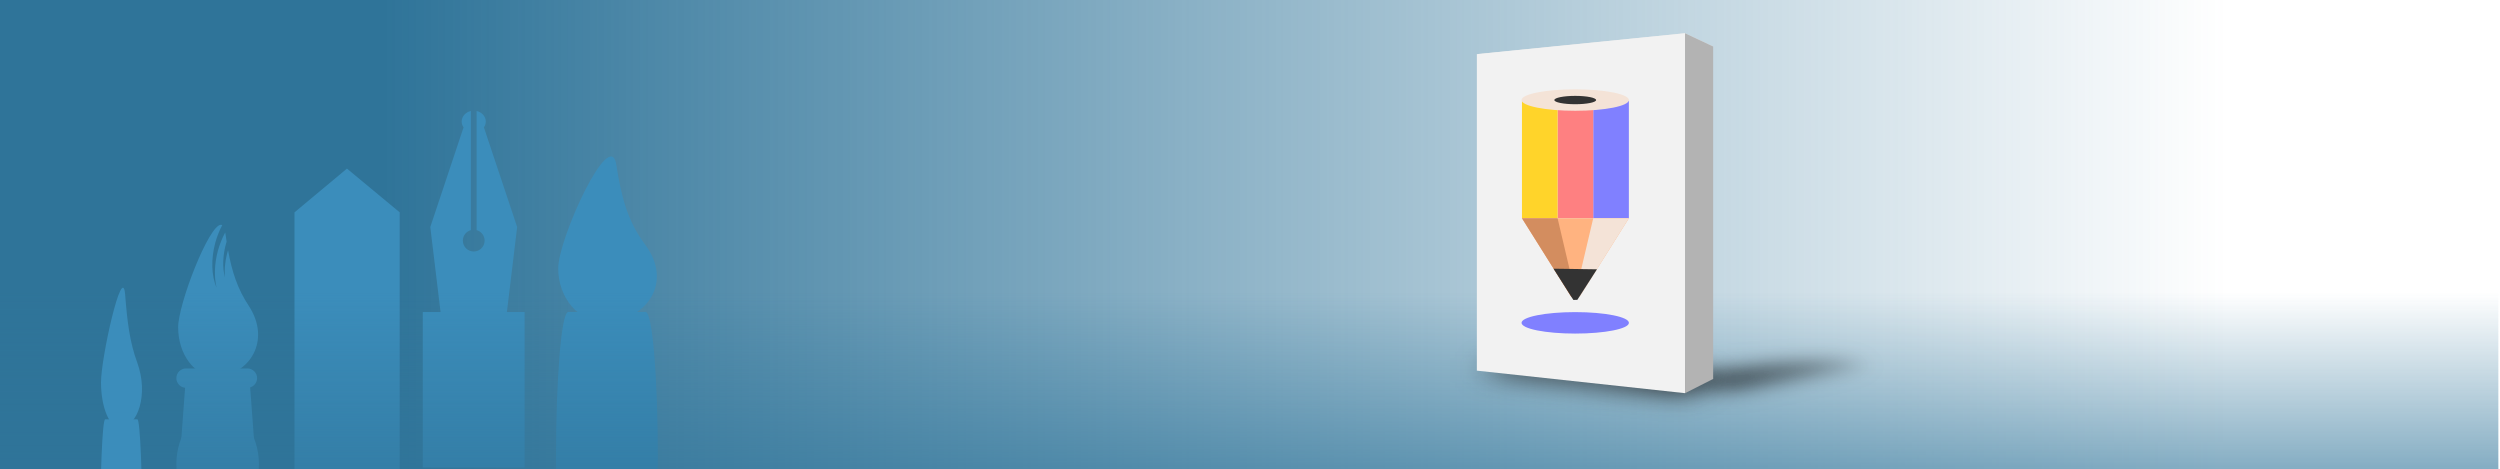
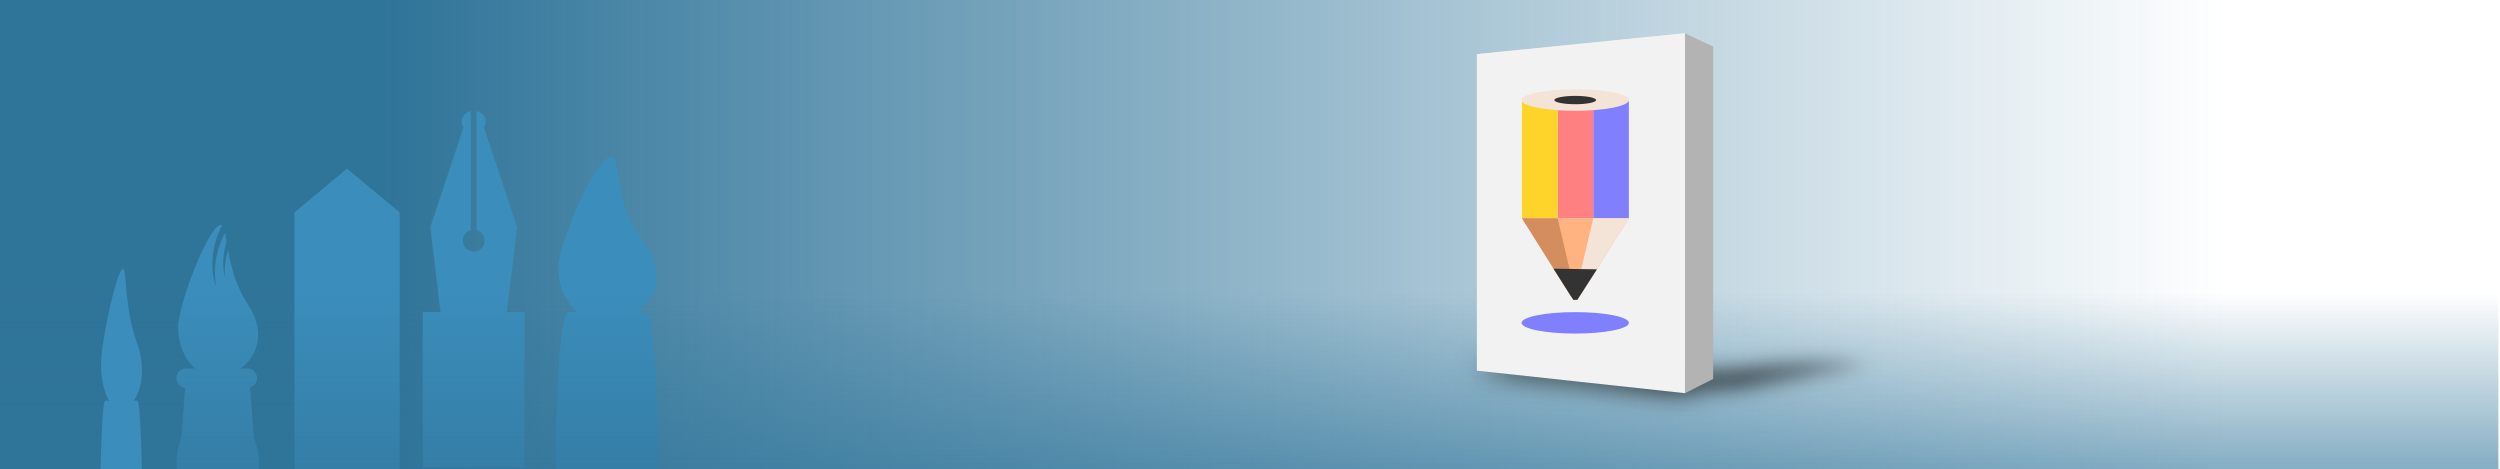
<svg xmlns="http://www.w3.org/2000/svg" xmlns:xlink="http://www.w3.org/1999/xlink" width="1600" height="300" viewBox="0 0 423.333 79.375" version="1.1" id="svg5">
  <defs id="defs2">
    <linearGradient id="linearGradient79814">
      <stop style="stop-color:#2f7499;stop-opacity:1;" offset="0" id="stop79810" />
      <stop style="stop-color:#2f7499;stop-opacity:0;" offset="1" id="stop79812" />
    </linearGradient>
    <linearGradient id="linearGradient15092">
      <stop style="stop-color:#ffffff;stop-opacity:1;" offset="0" id="stop15088" />
      <stop style="stop-color:#ffffff;stop-opacity:0;" offset="1" id="stop15090" />
    </linearGradient>
    <linearGradient id="linearGradient27426">
      <stop style="stop-color:#ffffff;stop-opacity:1;" offset="0" id="stop27422" />
      <stop style="stop-color:#ffffff;stop-opacity:0;" offset="1" id="stop27424" />
    </linearGradient>
    <filter style="color-interpolation-filters:sRGB" id="filter14496" x="-0.113" y="-0.697" width="1.226" height="2.394">
      <feGaussianBlur stdDeviation="6.834" result="blur" id="feGaussianBlur14488" />
      <feComposite in="SourceGraphic" in2="blur" operator="atop" result="composite1" id="feComposite14490" />
      <feComposite in2="composite1" operator="in" result="composite2" id="feComposite14492" />
      <feComposite in2="composite2" operator="in" result="composite3" id="feComposite14494" />
    </filter>
    <filter style="color-interpolation-filters:sRGB" id="filter15967" x="-0.157" y="-0.922" width="1.313" height="2.844">
      <feGaussianBlur stdDeviation="1.088 0.841" result="blur" id="feGaussianBlur15965" />
    </filter>
    <filter style="color-interpolation-filters:sRGB" id="filter53613" x="-0.113" y="-0.697" width="1.226" height="2.394">
      <feGaussianBlur stdDeviation="6.834" result="blur" id="feGaussianBlur53605" />
      <feComposite in="SourceGraphic" in2="blur" operator="atop" result="composite1" id="feComposite53607" />
      <feComposite in2="composite1" operator="in" result="composite2" id="feComposite53609" />
      <feComposite in2="composite2" operator="in" result="composite3" id="feComposite53611" />
    </filter>
    <filter style="color-interpolation-filters:sRGB" id="filter26488" x="-0.112" y="-0.691" width="1.223" height="2.381">
      <feGaussianBlur stdDeviation="6.772" result="blur" id="feGaussianBlur26480" />
      <feComposite in="SourceGraphic" in2="blur" operator="atop" result="composite1" id="feComposite26482" />
      <feComposite in2="composite1" operator="in" result="composite2" id="feComposite26484" />
      <feComposite in2="composite2" operator="in" result="composite3" id="feComposite26486" />
    </filter>
    <filter style="color-interpolation-filters:sRGB" id="filter9637" x="-0.02" y="-0.053" width="1.041" height="1.106">
      <feGaussianBlur stdDeviation="2.007 1.761" result="blur" id="feGaussianBlur9635" />
    </filter>
    <linearGradient xlink:href="#linearGradient15092" id="linearGradient45560" gradientUnits="userSpaceOnUse" gradientTransform="matrix(0.2467527,0,0,0.2467527,-325.1506,-100.2539)" x1="56.671" y1="131.591" x2="56.671" y2="224.947" />
    <linearGradient xlink:href="#linearGradient79814" id="linearGradient79816" x1="65.008" y1="48.553" x2="376.985" y2="48.553" gradientUnits="userSpaceOnUse" gradientTransform="matrix(1,0,0,1.01972,0,0.03070412)" />
    <linearGradient xlink:href="#linearGradient79814" id="linearGradient11094" gradientUnits="userSpaceOnUse" x1="376.985" y1="98.137" x2="376.985" y2="48.553" gradientTransform="matrix(1,0,0,1.01972,0,0.03070412)" />
  </defs>
  <g id="layer1">
    <path id="rect63270" style="fill:url(#linearGradient79816);fill-opacity:1;stroke-width:3.001;paint-order:stroke fill markers;stop-color:#000000" d="M -0.904,-1.557 V 80.202 H 423.055 V -1.557 Z" />
    <rect style="fill:none;fill-rule:evenodd" id="rect120773" width="405.315" height="405.315" x="8352.852" y="10525.058" transform="matrix(0.2645833,0,0,0.2645833,-1978.01,-2769.301)" />
    <rect style="fill:none;fill-rule:evenodd;stroke:none;stroke-width:0.265" id="rect45548" width="190.849" height="74.617" x="-0.904" y="2.42" />
    <rect style="fill:#3b8dbb;fill-opacity:1;stroke-width:1.533;paint-order:stroke fill markers;stop-color:#000000" id="rect65141" width="17.246" height="26.335" x="71.595" y="52.837" />
    <path id="rect65279" style="fill:#3b8dbb;stroke-width:6.473;paint-order:stroke fill markers;stop-color:#000000;fill-opacity:1" d="M 301.344 71.041 A 7.717 6.985 0 0 0 295.469 77.762 A 7.717 6.985 0 0 0 296.682 81.512 L 275.395 145.277 L 282.25 202.125 L 303.186 202.125 L 324.123 202.125 L 330.979 145.277 L 309.691 81.512 A 7.717 6.985 0 0 0 310.904 77.762 A 7.717 6.985 0 0 0 305.027 71.041 L 305.027 147.281 A 6.968 6.968 0 0 1 310.154 154 A 6.968 6.968 0 0 1 303.186 160.967 A 6.968 6.968 0 0 1 296.219 154 A 6.968 6.968 0 0 1 301.344 147.285 L 301.344 71.041 z " transform="scale(0.2645833)" />
    <path id="rect67850" style="fill:#3b8dbb;stroke-width:4.057;paint-order:stroke fill markers;stop-color:#000000;fill-opacity:1" d="M 388.436 199.697 L 363.582 203.629 L 356.488 299.232 L 388.436 299.232 L 420.383 299.232 L 413.289 203.629 L 388.436 199.697 z " transform="scale(0.2645833)" />
    <path id="path67874" style="fill:#3b8dbb;fill-opacity:1;stroke-width:1.881;paint-order:stroke fill markers;stop-color:#000000" d="m 102.345,54.548 c -4.32,-2e-6 -7.821,-4.075 -7.821,-9.102 0,-5.027 8.75,-24.121 9.827,-17.613 0.86,5.449 1.87,9.583 4.949,13.664 4.692,6.357 0.21,12.794 -6.955,13.05 z" />
    <path id="rect68172" style="fill:#3b8dbb;stroke-width:4.482;paint-order:stroke fill markers;stop-color:#000000;fill-opacity:1" d="m 96.218,52.837 h 13.11 c 1.146,0 2.068,11.063 2.068,24.805 0,13.742 -0.922,24.805 -2.068,24.805 H 96.218 c -1.146,0 -2.068,-11.063 -2.068,-24.805 0,-13.742 0.922,-24.805 2.068,-24.805 z" />
    <path id="rect67850-1" style="fill:#3b8dbb;fill-opacity:1;stroke-width:0.87;paint-order:stroke fill markers;stop-color:#000000" d="m 36.853,62.391 -5.33,0.843 -1.521,20.502 h 6.851 6.851 l -1.521,-20.502 z" />
    <path id="path67874-3" style="fill:#3b8dbb;fill-opacity:1;stroke-width:1.621;paint-order:stroke fill markers;stop-color:#000000" d="m 37.431,38.062 c -2.027,-0.072 -7.265,13.412 -7.265,17.372 0,4.608 2.838,8.344 6.339,8.344 5.807,-0.235 9.441,-6.136 5.637,-11.964 -1.957,-2.934 -2.882,-5.9 -3.526,-9.451 a 5.719,9.253 22.602 0 0 -0.519,4.647 5.719,9.253 22.602 0 1 0.273,-6.101 c -0.079,-0.504 -0.155,-1.02 -0.23,-1.55 a 5.719,9.253 15 0 0 -1.253,3.143 5.719,9.253 15 0 0 -0.215,6.215 5.719,9.253 15 0 1 -0.227,-7.583 5.719,9.253 15 0 1 1.188,-3.01 c -0.064,-0.038 -0.131,-0.058 -0.203,-0.06 z" />
    <rect style="fill:#3b8dbb;fill-opacity:1;stroke-width:1.026;paint-order:stroke fill markers;stop-color:#000000" id="rect68172-0" width="13.669" height="3.278" x="29.864" y="62.391" ry="1.639" />
    <rect style="fill:#3b8dbb;fill-opacity:1;stroke-width:2.477;paint-order:stroke fill markers;stop-color:#000000" id="rect70565-1" width="13.978" height="18.685" x="29.864" y="69.278" ry="9.342" />
    <path id="path891" style="fill:#3b8dbb;fill-opacity:1;stroke-width:2.972;paint-order:stroke fill markers;stop-color:#000000" d="M 49.871,80.208 V 35.957 l 8.88,-7.408 8.93,7.408 v 44.251 z" />
    <path id="path11073" style="fill:url(#linearGradient11094);fill-opacity:1;stroke-width:3.001;paint-order:stroke fill markers;stop-color:#000000" d="M -0.904,-1.557 V 80.202 H 423.055 V -1.557 Z" />
    <rect style="fill:none;fill-rule:evenodd;stroke-width:0.247" id="rect45504" width="49.447" height="49.447" x="275.82" y="17.133" />
    <path style="opacity:0.736;mix-blend-mode:darken;fill:#000000;stroke:none;stroke-width:0.626px;stroke-linecap:butt;stroke-linejoin:miter;stroke-opacity:1;filter:url(#filter26488)" d="m 47.443,222.073 -66.475,-14.551 c 0,0 -1.035,-7.628 23.42,-8.85 24.455,-1.223 75.952,6.347 75.952,6.347 l 46.066,9.178 z" id="path45506" transform="matrix(-0.3940137,0,0,0.3940137,312.1061,-18.97874)" />
    <g id="g45516" transform="matrix(-1.896078,0,0,2.057796,313.497,-63.26916)" style="stroke-width:0.472">
      <path d="m -3.414,189.759 1.985,0.928 14.686,-1.465 -2.759,-0.725 z" style="font-variation-settings:'wght' 900;fill:#1a1a1a;fill-opacity:1;fill-rule:evenodd;stroke:none;stroke-width:9.324;stroke-linecap:round;stroke-linejoin:round;filter:url(#filter15967)" id="path45508" transform="matrix(1.265933,0,0,1.265933,16.66363,-178.2966)" />
      <path d="m -3.414,168.152 1.985,-0.861 14.686,1.359 -2.759,0.672 z" style="font-variation-settings:'wght' 900;fill:#e6e6e6;fill-opacity:1;fill-rule:evenodd;stroke:none;stroke-width:9.324;stroke-linecap:round;stroke-linejoin:round" id="path45510" transform="matrix(1.265933,0,0,1.265933,16.66363,-178.2966)" />
      <path d="m -1.429,167.29 v 23.397 l 14.686,-1.465 v -20.573 z" style="font-variation-settings:'wght' 900;fill:#f2f2f2;fill-opacity:1;fill-rule:evenodd;stroke:none;stroke-width:9.324;stroke-linecap:round;stroke-linejoin:round" id="path45512" transform="matrix(1.265933,0,0,1.265933,16.66363,-178.2966)" />
      <path d="m -3.414,168.152 1.985,-0.861 v 23.397 l -1.985,-0.928 z" style="font-variation-settings:'wght' 900;fill:#b3b3b3;fill-opacity:1;fill-rule:evenodd;stroke:none;stroke-width:9.324;stroke-linecap:round;stroke-linejoin:round" id="path45514" transform="matrix(1.265933,0,0,1.265933,16.66363,-178.2966)" />
    </g>
    <rect style="fill:url(#linearGradient45560);fill-opacity:1;fill-rule:evenodd;stroke-width:0.247" id="rect45518" width="0.863" height="60.524" x="-285.331" y="5.63" transform="scale(-1,1)" />
    <rect style="fill:none;fill-rule:evenodd;stroke-width:0.247" id="rect45520" width="56.149" height="56.149" x="266.339" y="6.968" />
    <rect style="fill:#8080ff;fill-opacity:1;fill-rule:evenodd;stroke-width:0.247" id="rect45522" width="6.034" height="19.903" x="-275.82" y="17.055" transform="scale(-1,1)" />
    <rect style="fill:#fe8081;fill-opacity:1;fill-rule:evenodd;stroke-width:0.247" id="rect45524" width="6.034" height="19.903" x="-269.785" y="17.055" transform="scale(-1,1)" />
    <rect style="fill:#ffd42a;fill-rule:evenodd;stroke-width:0.247" id="rect45526" width="6.034" height="19.903" x="-263.751" y="17.055" transform="scale(-1,1)" />
    <path id="path45528" style="fill:#ffb380;fill-rule:evenodd;stroke-width:0.247" d="m 275.82,36.958 h -18.103 l 8.378,13.348 h 1.347 z" />
    <path id="path45530" style="fill:#f4e3d7;fill-rule:evenodd;stroke-width:0.247" d="m 275.82,36.958 h -6.034 l -3.169,13.465 0.826,-0.116 z" />
    <path id="path45532" style="fill:#d38d5f;fill-rule:evenodd;stroke-width:0.247" d="m 257.717,36.958 h 6.034 l 3.169,13.465 -0.826,-0.116 z" />
    <path id="path45534" style="fill:#333333;fill-rule:evenodd;stroke-width:0.247" d="m 270.417,45.601 -7.358,-0.103 3.363,5.29 0.672,-0.013 z" />
    <ellipse style="fill:#8080ff;fill-opacity:1;fill-rule:evenodd;stroke-width:0.247" id="ellipse45536" cx="-266.738" cy="54.668" rx="9.092" ry="1.818" transform="scale(-1,1)" />
    <ellipse style="fill:#f4e3d7;fill-opacity:1;fill-rule:evenodd;stroke-width:0.247" id="ellipse45538" cx="-266.738" cy="16.942" rx="9.092" ry="1.818" transform="scale(-1,1)" />
    <ellipse style="fill:#333333;fill-opacity:1;fill-rule:evenodd;stroke-width:0.247" id="ellipse45540" cx="-266.738" cy="16.942" rx="3.535" ry="0.707" transform="scale(-1,1)" />
-     <path id="path11417" style="fill:#3b8dbb;fill-opacity:1;stroke-width:0.637;paint-order:stroke fill markers;stop-color:#000000" d="m 20.533,71.006 -2.732,0.88 -0.78,21.404 h 3.512 3.512 L 23.266,71.886 Z" />
-     <path id="path11419" style="fill:#3b8dbb;fill-opacity:1;stroke-width:1.115;paint-order:stroke fill markers;stop-color:#000000" d="m 20.355,72.454 c -1.795,-2e-6 -3.25,-3.448 -3.25,-7.702 0,-4.254 3.636,-20.41 4.083,-14.904 0.357,4.611 0.777,8.109 2.057,11.562 1.95,5.379 0.087,10.826 -2.89,11.043 z" />
-     <path id="path11421" style="fill:#3b8dbb;fill-opacity:1;stroke-width:2.658;paint-order:stroke fill markers;stop-color:#000000" d="m 17.809,71.006 h 5.448 c 0.476,0 0.859,9.361 0.859,20.989 0,11.628 -0.383,20.989 -0.859,20.989 H 17.809 c -0.476,0 -0.859,-9.361 -0.859,-20.989 0,-11.628 0.383,-20.989 0.859,-20.989 z" />
+     <path id="path11417" style="fill:#3b8dbb;fill-opacity:1;stroke-width:0.637;paint-order:stroke fill markers;stop-color:#000000" d="m 20.533,67.831 -2.732,0.88 -0.78,21.404 h 3.512 3.512 L 23.266,68.711 Z" />
+     <path id="path11419" style="fill:#3b8dbb;fill-opacity:1;stroke-width:1.115;paint-order:stroke fill markers;stop-color:#000000" d="m 20.355,69.279 c -1.795,-2e-6 -3.25,-3.448 -3.25,-7.702 0,-4.254 3.636,-20.41 4.083,-14.904 0.357,4.611 0.777,8.109 2.057,11.562 1.95,5.379 0.087,10.826 -2.89,11.043 z" />
+     <path id="path11421" style="fill:#3b8dbb;fill-opacity:1;stroke-width:2.658;paint-order:stroke fill markers;stop-color:#000000" d="m 17.809,67.831 h 5.448 c 0.476,0 0.859,9.361 0.859,20.989 0,11.628 -0.383,20.989 -0.859,20.989 H 17.809 c -0.476,0 -0.859,-9.361 -0.859,-20.989 0,-11.628 0.383,-20.989 0.859,-20.989 z" />
  </g>
</svg>
